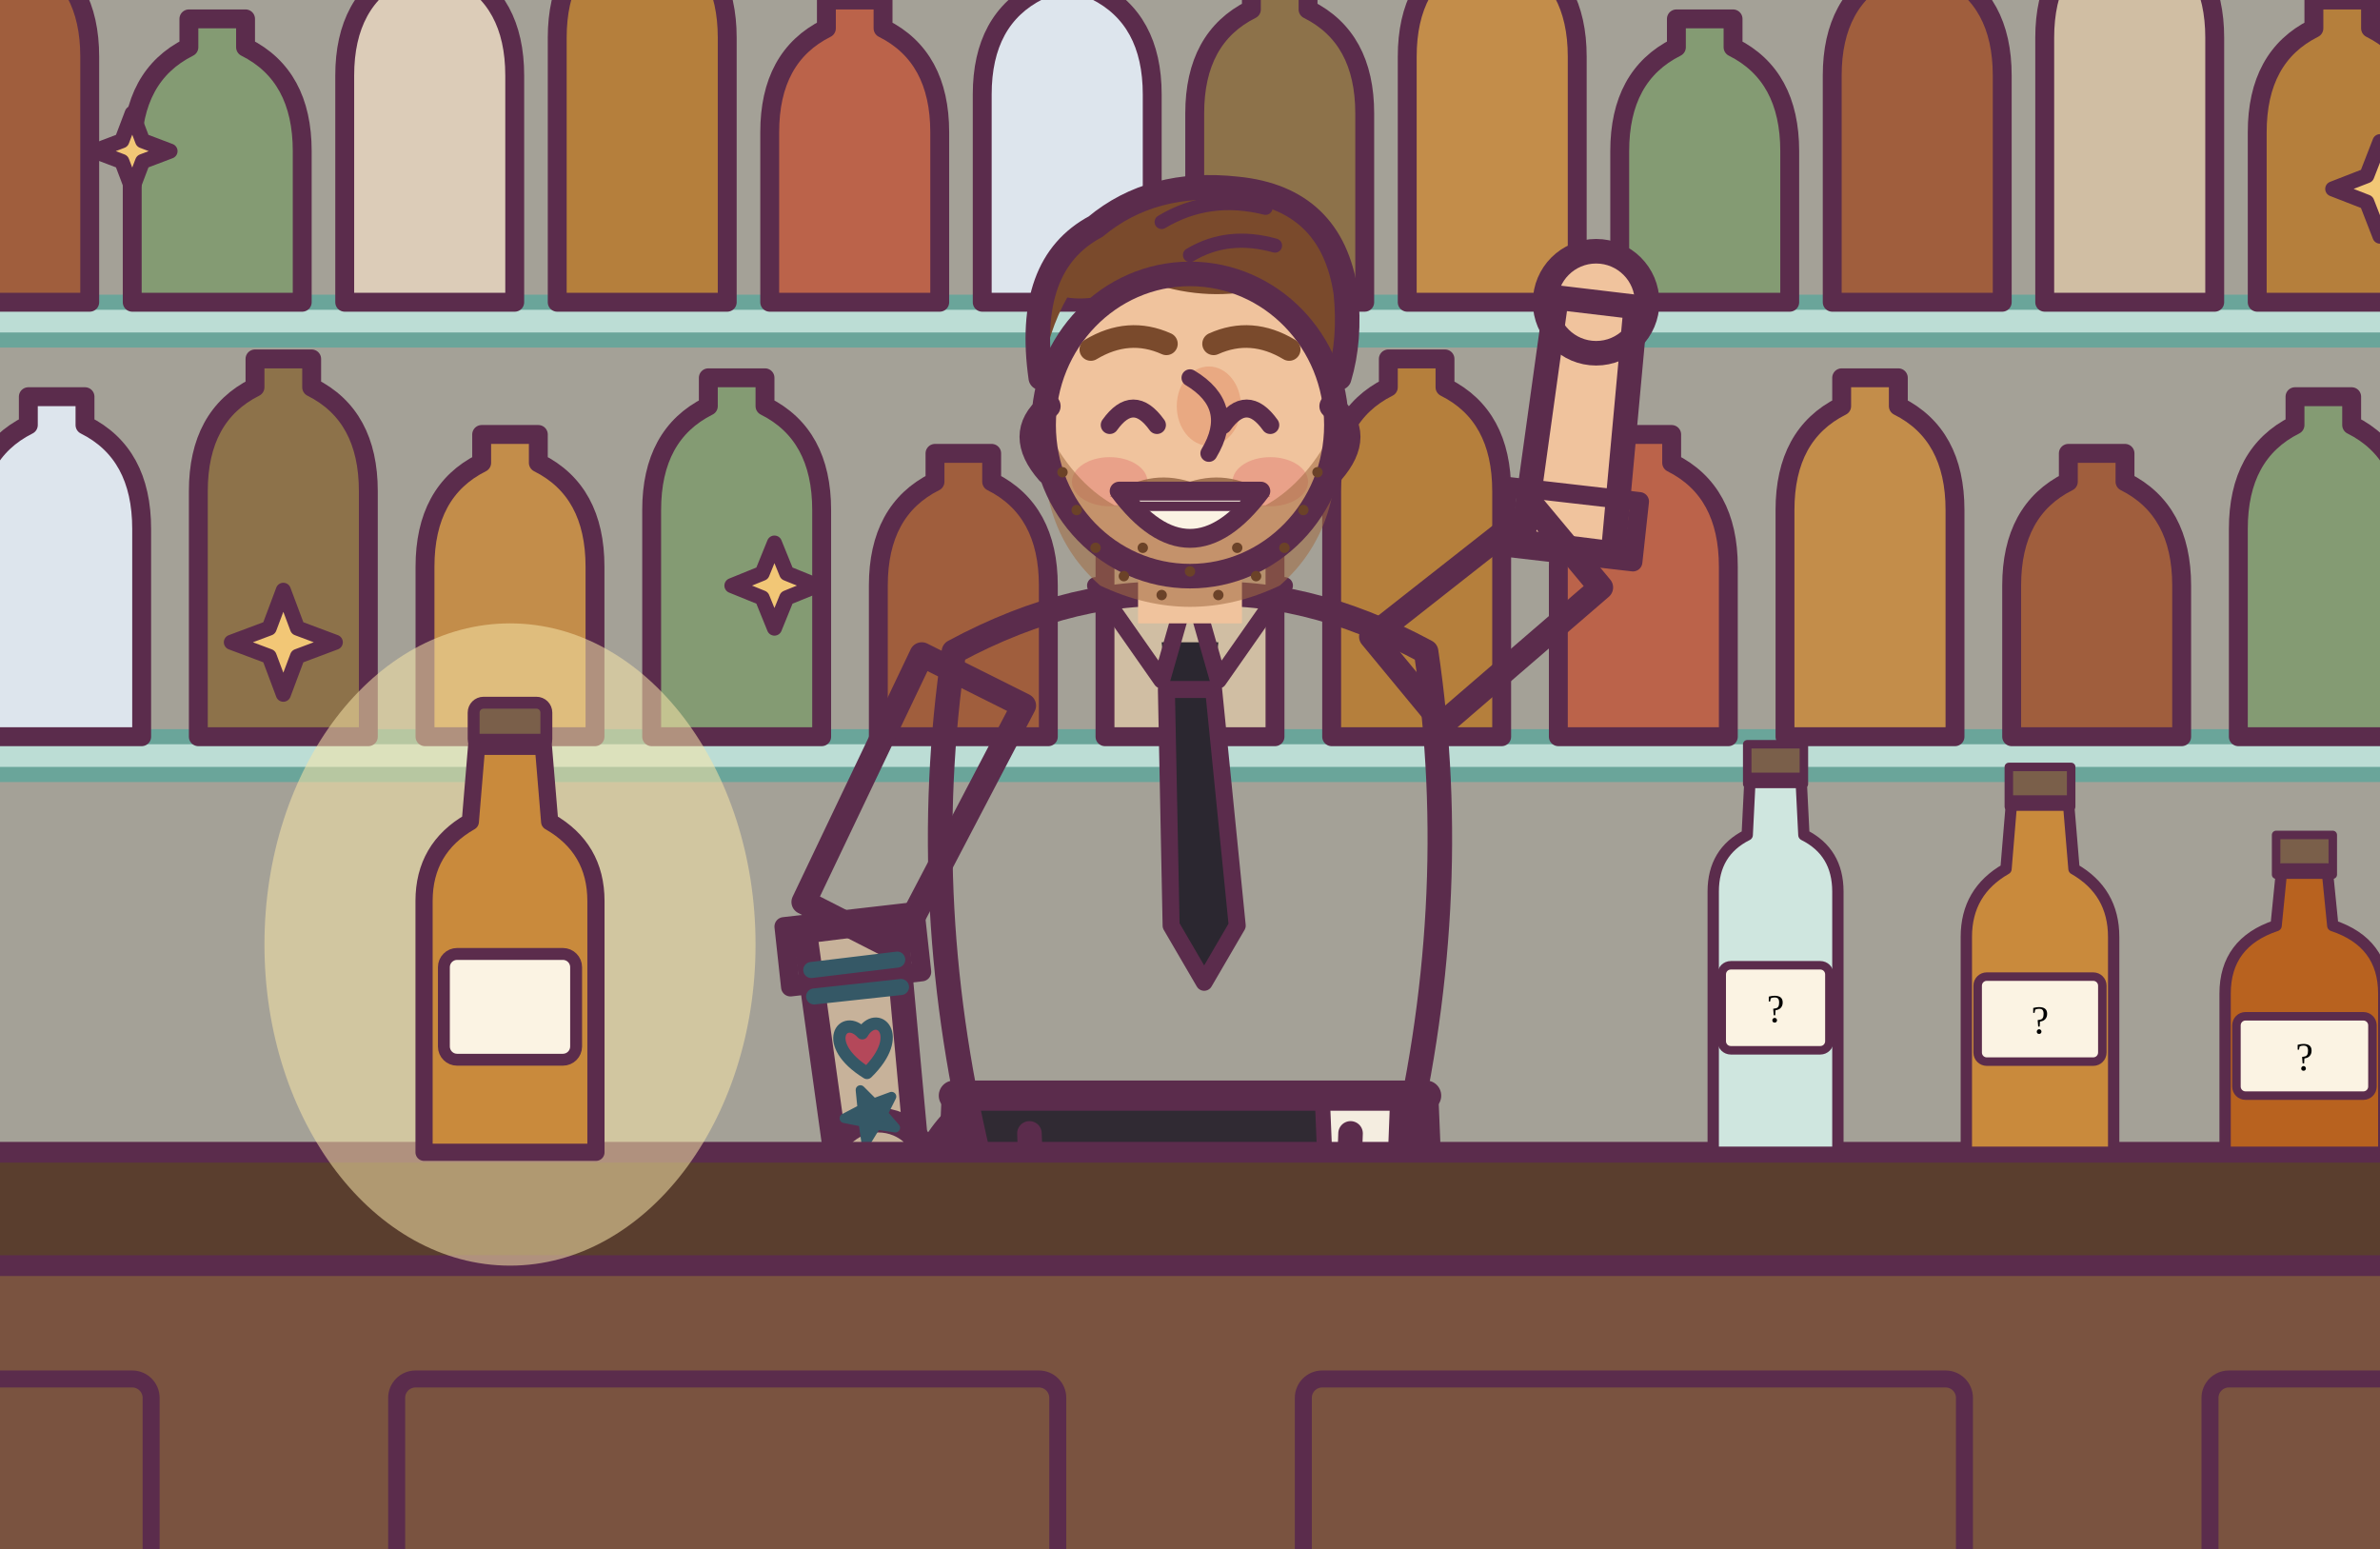
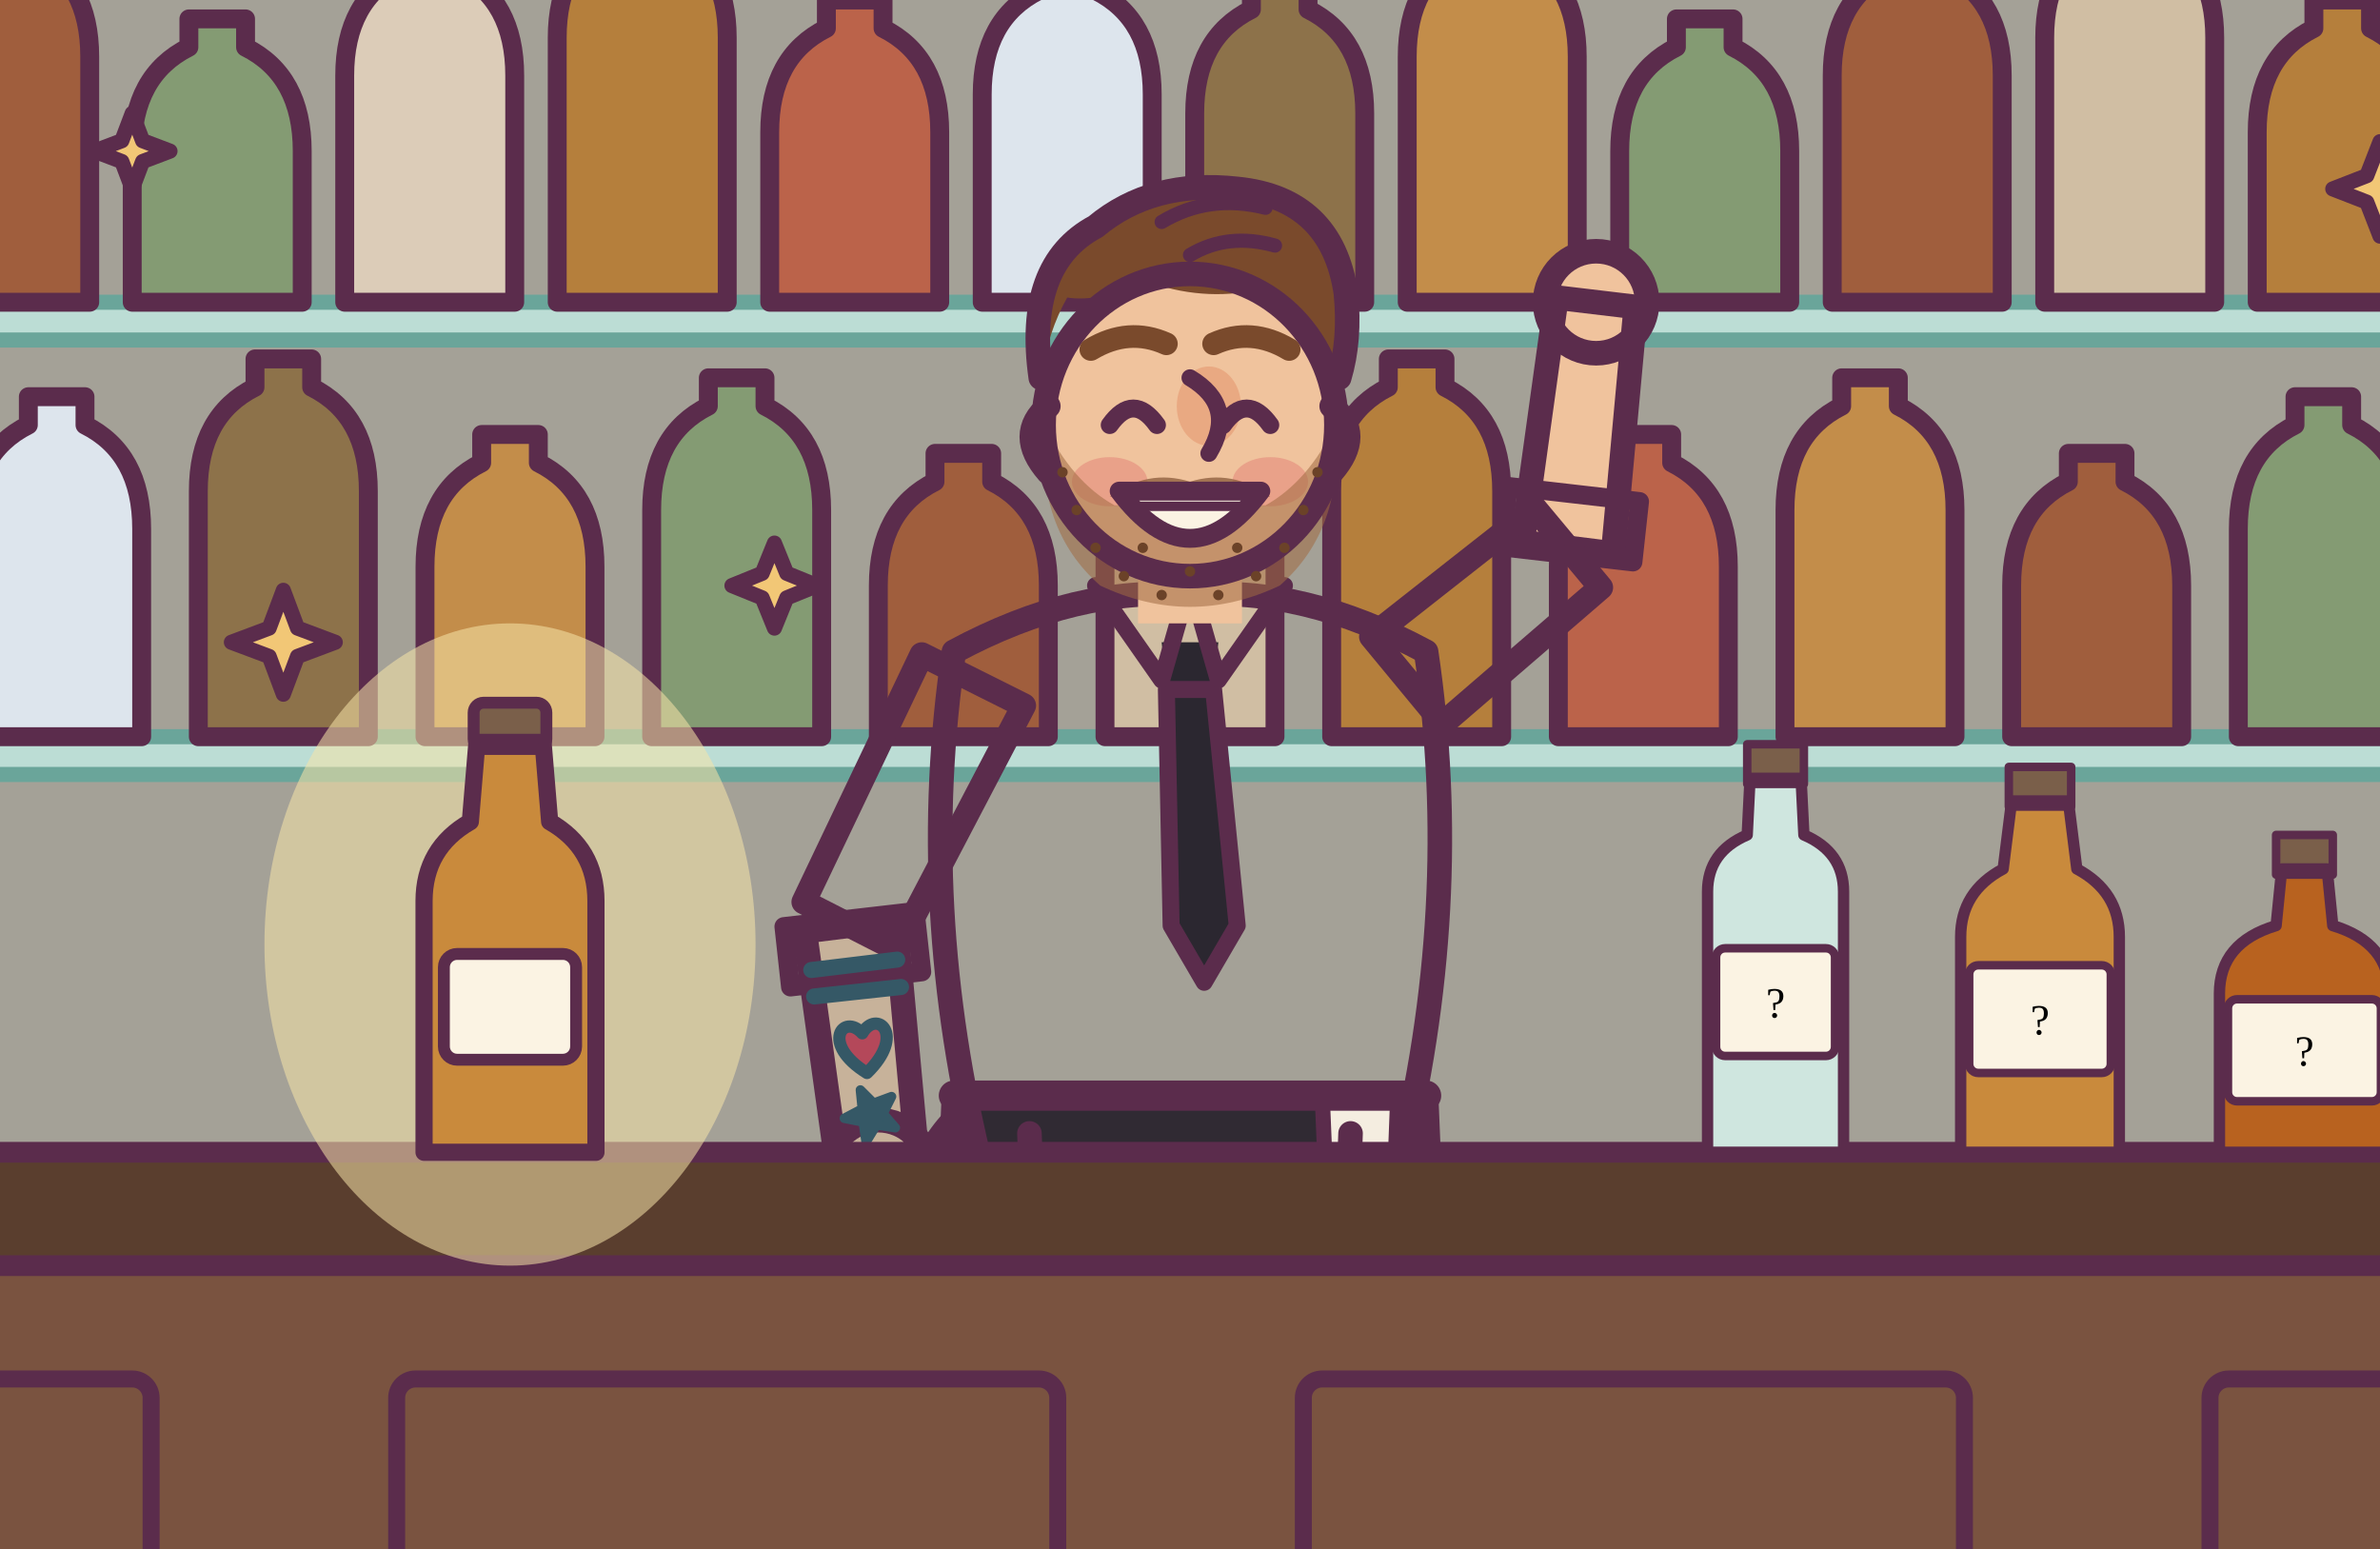
<svg viewBox="0 0 252 164" role="img" aria-label="Phil, the bartender, waves hello from behind his bar. On the bar: a bottle of Maker's Mark in a little pool of light, and three more bottles with question marks on their labels">
  <g transform="translate(-74 -24)">
    <g filter="url(#wash)">
      <rect x="0" y="0" width="400" height="236" fill="#6f5443" />
      <rect x="40" y="10" width="320" height="140" fill="#cfe0dc" opacity=".55" />
    </g>
    <g filter="url(#wash)">
      <rect x="40" y="56" width="320" height="4" fill="#bfe3dc" opacity=".9" />
    </g>
    <g filter="url(#crayon)" fill="none" stroke="#5b2c4c" stroke-width="2.6" stroke-linecap="round" stroke-linejoin="round">
      <path d="M40 56 H360 M40 60 H360" stroke="#6aa59a" stroke-width="1.6" />
    </g>
    <g filter="url(#wash)">
      <path d="M43.0 56 L43.0 36 Q43.0 28 49.0 25 L49.0 22 L55.0 22 L55.0 25 Q61.0 28 61.0 36 L61.0 56Z" fill="#c98a3c" opacity=".85" />
    </g>
    <g filter="url(#crayon)" fill="none" stroke="#5b2c4c" stroke-width="2.6" stroke-linecap="round" stroke-linejoin="round">
      <path d="M43.0 56 L43.0 36 Q43.0 28 49.0 25 L49.0 22 L55.0 22 L55.0 25 Q61.0 28 61.0 36 L61.0 56Z" stroke-width="2" />
    </g>
    <g filter="url(#wash)">
      <path d="M65.5 56 L65.5 30 Q65.5 22 71.5 19 L71.5 16 L77.5 16 L77.5 19 Q83.5 22 83.5 30 L83.5 56Z" fill="#a0522d" opacity=".85" />
    </g>
    <g filter="url(#crayon)" fill="none" stroke="#5b2c4c" stroke-width="2.6" stroke-linecap="round" stroke-linejoin="round">
      <path d="M65.5 56 L65.5 30 Q65.5 22 71.5 19 L71.5 16 L77.5 16 L77.5 19 Q83.5 22 83.5 30 L83.5 56Z" stroke-width="2" />
    </g>
    <g filter="url(#wash)">
      <path d="M88.0 56 L88.0 40 Q88.0 32 94.0 29 L94.0 26 L100.0 26 L100.0 29 Q106.0 32 106.0 40 L106.0 56Z" fill="#7f9a6c" opacity=".85" />
    </g>
    <g filter="url(#crayon)" fill="none" stroke="#5b2c4c" stroke-width="2.6" stroke-linecap="round" stroke-linejoin="round">
      <path d="M88.0 56 L88.0 40 Q88.0 32 94.0 29 L94.0 26 L100.0 26 L100.0 29 Q106.0 32 106.0 40 L106.0 56Z" stroke-width="2" />
    </g>
    <g filter="url(#wash)">
      <path d="M110.5 56 L110.5 32 Q110.5 24 116.5 21 L116.5 18 L122.5 18 L122.5 21 Q128.5 24 128.5 32 L128.5 56Z" fill="#e6d3bd" opacity=".85" />
    </g>
    <g filter="url(#crayon)" fill="none" stroke="#5b2c4c" stroke-width="2.6" stroke-linecap="round" stroke-linejoin="round">
      <path d="M110.5 56 L110.5 32 Q110.5 24 116.5 21 L116.5 18 L122.5 18 L122.5 21 Q128.5 24 128.5 32 L128.5 56Z" stroke-width="2" />
    </g>
    <g filter="url(#wash)">
      <path d="M133.0 56 L133.0 28 Q133.0 20 139.0 17 L139.0 14 L145.0 14 L145.0 17 Q151.0 20 151.0 28 L151.0 56Z" fill="#b9792c" opacity=".85" />
    </g>
    <g filter="url(#crayon)" fill="none" stroke="#5b2c4c" stroke-width="2.6" stroke-linecap="round" stroke-linejoin="round">
      <path d="M133.0 56 L133.0 28 Q133.0 20 139.0 17 L139.0 14 L145.0 14 L145.0 17 Q151.0 20 151.0 28 L151.0 56Z" stroke-width="2" />
    </g>
    <g filter="url(#wash)">
      <path d="M155.5 56 L155.5 38 Q155.5 30 161.5 27 L161.5 24 L167.5 24 L167.5 27 Q173.5 30 173.5 38 L173.5 56Z" fill="#c0583c" opacity=".85" />
    </g>
    <g filter="url(#crayon)" fill="none" stroke="#5b2c4c" stroke-width="2.6" stroke-linecap="round" stroke-linejoin="round">
      <path d="M155.5 56 L155.5 38 Q155.5 30 161.5 27 L161.5 24 L167.5 24 L167.5 27 Q173.5 30 173.5 38 L173.5 56Z" stroke-width="2" />
    </g>
    <g filter="url(#wash)">
      <path d="M178.0 56 L178.0 34 Q178.0 26 184.0 23 L184.0 20 L190.0 20 L190.0 23 Q196.0 26 196.0 34 L196.0 56Z" fill="#e7f1fb" opacity=".85" />
    </g>
    <g filter="url(#crayon)" fill="none" stroke="#5b2c4c" stroke-width="2.6" stroke-linecap="round" stroke-linejoin="round">
      <path d="M178.0 56 L178.0 34 Q178.0 26 184.0 23 L184.0 20 L190.0 20 L190.0 23 Q196.0 26 196.0 34 L196.0 56Z" stroke-width="2" />
    </g>
    <g filter="url(#wash)">
      <path d="M200.5 56 L200.5 36 Q200.5 28 206.5 25 L206.5 22 L212.5 22 L212.5 25 Q218.5 28 218.5 36 L218.5 56Z" fill="#8a6a3c" opacity=".85" />
    </g>
    <g filter="url(#crayon)" fill="none" stroke="#5b2c4c" stroke-width="2.6" stroke-linecap="round" stroke-linejoin="round">
      <path d="M200.5 56 L200.5 36 Q200.5 28 206.5 25 L206.5 22 L212.5 22 L212.5 25 Q218.5 28 218.5 36 L218.5 56Z" stroke-width="2" />
    </g>
    <g filter="url(#wash)">
      <path d="M223.0 56 L223.0 30 Q223.0 22 229.0 19 L229.0 16 L235.0 16 L235.0 19 Q241.0 22 241.0 30 L241.0 56Z" fill="#c98a3c" opacity=".85" />
    </g>
    <g filter="url(#crayon)" fill="none" stroke="#5b2c4c" stroke-width="2.6" stroke-linecap="round" stroke-linejoin="round">
      <path d="M223.0 56 L223.0 30 Q223.0 22 229.0 19 L229.0 16 L235.0 16 L235.0 19 Q241.0 22 241.0 30 L241.0 56Z" stroke-width="2" />
    </g>
    <g filter="url(#wash)">
      <path d="M245.5 56 L245.5 40 Q245.5 32 251.5 29 L251.5 26 L257.5 26 L257.5 29 Q263.5 32 263.5 40 L263.5 56Z" fill="#7f9a6c" opacity=".85" />
    </g>
    <g filter="url(#crayon)" fill="none" stroke="#5b2c4c" stroke-width="2.6" stroke-linecap="round" stroke-linejoin="round">
      <path d="M245.5 56 L245.5 40 Q245.5 32 251.5 29 L251.5 26 L257.5 26 L257.5 29 Q263.5 32 263.5 40 L263.5 56Z" stroke-width="2" />
    </g>
    <g filter="url(#wash)">
      <path d="M268.0 56 L268.0 32 Q268.0 24 274.0 21 L274.0 18 L280.0 18 L280.0 21 Q286.0 24 286.0 32 L286.0 56Z" fill="#a0522d" opacity=".85" />
    </g>
    <g filter="url(#crayon)" fill="none" stroke="#5b2c4c" stroke-width="2.6" stroke-linecap="round" stroke-linejoin="round">
      <path d="M268.0 56 L268.0 32 Q268.0 24 274.0 21 L274.0 18 L280.0 18 L280.0 21 Q286.0 24 286.0 32 L286.0 56Z" stroke-width="2" />
    </g>
    <g filter="url(#wash)">
      <path d="M290.5 56 L290.5 28 Q290.5 20 296.5 17 L296.5 14 L302.5 14 L302.5 17 Q308.5 20 308.5 28 L308.5 56Z" fill="#d8c3a5" opacity=".85" />
    </g>
    <g filter="url(#crayon)" fill="none" stroke="#5b2c4c" stroke-width="2.6" stroke-linecap="round" stroke-linejoin="round">
      <path d="M290.5 56 L290.5 28 Q290.5 20 296.5 17 L296.5 14 L302.5 14 L302.5 17 Q308.5 20 308.5 28 L308.5 56Z" stroke-width="2" />
    </g>
    <g filter="url(#wash)">
      <path d="M313.0 56 L313.0 38 Q313.0 30 319.0 27 L319.0 24 L325.0 24 L325.0 27 Q331.0 30 331.0 38 L331.0 56Z" fill="#b9792c" opacity=".85" />
    </g>
    <g filter="url(#crayon)" fill="none" stroke="#5b2c4c" stroke-width="2.6" stroke-linecap="round" stroke-linejoin="round">
      <path d="M313.0 56 L313.0 38 Q313.0 30 319.0 27 L319.0 24 L325.0 24 L325.0 27 Q331.0 30 331.0 38 L331.0 56Z" stroke-width="2" />
    </g>
    <g filter="url(#wash)">
      <path d="M335.5 56 L335.5 34 Q335.5 26 341.5 23 L341.5 20 L347.5 20 L347.5 23 Q353.5 26 353.5 34 L353.5 56Z" fill="#c0583c" opacity=".85" />
    </g>
    <g filter="url(#crayon)" fill="none" stroke="#5b2c4c" stroke-width="2.6" stroke-linecap="round" stroke-linejoin="round">
      <path d="M335.5 56 L335.5 34 Q335.5 26 341.5 23 L341.5 20 L347.5 20 L347.5 23 Q353.5 26 353.5 34 L353.5 56Z" stroke-width="2" />
    </g>
    <g filter="url(#wash)">
      <rect x="40" y="102" width="320" height="4" fill="#bfe3dc" opacity=".9" />
    </g>
    <g filter="url(#crayon)" fill="none" stroke="#5b2c4c" stroke-width="2.6" stroke-linecap="round" stroke-linejoin="round">
      <path d="M40 102 H360 M40 106 H360" stroke="#6aa59a" stroke-width="1.6" />
    </g>
    <g filter="url(#wash)">
      <path d="M47 102 L47 86 Q47 78 53 75 L53 72 L59 72 L59 75 Q65 78 65 86 L65 102Z" fill="#c0583c" opacity=".85" />
    </g>
    <g filter="url(#crayon)" fill="none" stroke="#5b2c4c" stroke-width="2.6" stroke-linecap="round" stroke-linejoin="round">
      <path d="M47 102 L47 86 Q47 78 53 75 L53 72 L59 72 L59 75 Q65 78 65 86 L65 102Z" stroke-width="2" />
    </g>
    <g filter="url(#wash)">
      <path d="M71 102 L71 80 Q71 72 77 69 L77 66 L83 66 L83 69 Q89 72 89 80 L89 102Z" fill="#e7f1fb" opacity=".85" />
    </g>
    <g filter="url(#crayon)" fill="none" stroke="#5b2c4c" stroke-width="2.6" stroke-linecap="round" stroke-linejoin="round">
      <path d="M71 102 L71 80 Q71 72 77 69 L77 66 L83 66 L83 69 Q89 72 89 80 L89 102Z" stroke-width="2" />
    </g>
    <g filter="url(#wash)">
      <path d="M95 102 L95 76 Q95 68 101 65 L101 62 L107 62 L107 65 Q113 68 113 76 L113 102Z" fill="#8a6a3c" opacity=".85" />
    </g>
    <g filter="url(#crayon)" fill="none" stroke="#5b2c4c" stroke-width="2.6" stroke-linecap="round" stroke-linejoin="round">
      <path d="M95 102 L95 76 Q95 68 101 65 L101 62 L107 62 L107 65 Q113 68 113 76 L113 102Z" stroke-width="2" />
    </g>
    <g filter="url(#wash)">
      <path d="M119 102 L119 84 Q119 76 125 73 L125 70 L131 70 L131 73 Q137 76 137 84 L137 102Z" fill="#c98a3c" opacity=".85" />
    </g>
    <g filter="url(#crayon)" fill="none" stroke="#5b2c4c" stroke-width="2.6" stroke-linecap="round" stroke-linejoin="round">
      <path d="M119 102 L119 84 Q119 76 125 73 L125 70 L131 70 L131 73 Q137 76 137 84 L137 102Z" stroke-width="2" />
    </g>
    <g filter="url(#wash)">
      <path d="M143 102 L143 78 Q143 70 149 67 L149 64 L155 64 L155 67 Q161 70 161 78 L161 102Z" fill="#7f9a6c" opacity=".85" />
    </g>
    <g filter="url(#crayon)" fill="none" stroke="#5b2c4c" stroke-width="2.6" stroke-linecap="round" stroke-linejoin="round">
      <path d="M143 102 L143 78 Q143 70 149 67 L149 64 L155 64 L155 67 Q161 70 161 78 L161 102Z" stroke-width="2" />
    </g>
    <g filter="url(#wash)">
      <path d="M167 102 L167 86 Q167 78 173 75 L173 72 L179 72 L179 75 Q185 78 185 86 L185 102Z" fill="#a0522d" opacity=".85" />
    </g>
    <g filter="url(#crayon)" fill="none" stroke="#5b2c4c" stroke-width="2.6" stroke-linecap="round" stroke-linejoin="round">
      <path d="M167 102 L167 86 Q167 78 173 75 L173 72 L179 72 L179 75 Q185 78 185 86 L185 102Z" stroke-width="2" />
    </g>
    <g filter="url(#wash)">
      <path d="M191 102 L191 80 Q191 72 197 69 L197 66 L203 66 L203 69 Q209 72 209 80 L209 102Z" fill="#d8c3a5" opacity=".85" />
    </g>
    <g filter="url(#crayon)" fill="none" stroke="#5b2c4c" stroke-width="2.6" stroke-linecap="round" stroke-linejoin="round">
      <path d="M191 102 L191 80 Q191 72 197 69 L197 66 L203 66 L203 69 Q209 72 209 80 L209 102Z" stroke-width="2" />
    </g>
    <g filter="url(#wash)">
      <path d="M215 102 L215 76 Q215 68 221 65 L221 62 L227 62 L227 65 Q233 68 233 76 L233 102Z" fill="#b9792c" opacity=".85" />
    </g>
    <g filter="url(#crayon)" fill="none" stroke="#5b2c4c" stroke-width="2.6" stroke-linecap="round" stroke-linejoin="round">
      <path d="M215 102 L215 76 Q215 68 221 65 L221 62 L227 62 L227 65 Q233 68 233 76 L233 102Z" stroke-width="2" />
    </g>
    <g filter="url(#wash)">
      <path d="M239 102 L239 84 Q239 76 245 73 L245 70 L251 70 L251 73 Q257 76 257 84 L257 102Z" fill="#c0583c" opacity=".85" />
    </g>
    <g filter="url(#crayon)" fill="none" stroke="#5b2c4c" stroke-width="2.6" stroke-linecap="round" stroke-linejoin="round">
      <path d="M239 102 L239 84 Q239 76 245 73 L245 70 L251 70 L251 73 Q257 76 257 84 L257 102Z" stroke-width="2" />
    </g>
    <g filter="url(#wash)">
      <path d="M263 102 L263 78 Q263 70 269 67 L269 64 L275 64 L275 67 Q281 70 281 78 L281 102Z" fill="#c98a3c" opacity=".85" />
    </g>
    <g filter="url(#crayon)" fill="none" stroke="#5b2c4c" stroke-width="2.6" stroke-linecap="round" stroke-linejoin="round">
      <path d="M263 102 L263 78 Q263 70 269 67 L269 64 L275 64 L275 67 Q281 70 281 78 L281 102Z" stroke-width="2" />
    </g>
    <g filter="url(#wash)">
      <path d="M287 102 L287 86 Q287 78 293 75 L293 72 L299 72 L299 75 Q305 78 305 86 L305 102Z" fill="#a0522d" opacity=".85" />
    </g>
    <g filter="url(#crayon)" fill="none" stroke="#5b2c4c" stroke-width="2.6" stroke-linecap="round" stroke-linejoin="round">
      <path d="M287 102 L287 86 Q287 78 293 75 L293 72 L299 72 L299 75 Q305 78 305 86 L305 102Z" stroke-width="2" />
    </g>
    <g filter="url(#wash)">
      <path d="M311 102 L311 80 Q311 72 317 69 L317 66 L323 66 L323 69 Q329 72 329 80 L329 102Z" fill="#7f9a6c" opacity=".85" />
    </g>
    <g filter="url(#crayon)" fill="none" stroke="#5b2c4c" stroke-width="2.6" stroke-linecap="round" stroke-linejoin="round">
      <path d="M311 102 L311 80 Q311 72 317 69 L317 66 L323 66 L323 69 Q329 72 329 80 L329 102Z" stroke-width="2" />
    </g>
    <g filter="url(#wash)">
      <path d="M335 102 L335 76 Q335 68 341 65 L341 62 L347 62 L347 65 Q353 68 353 76 L353 102Z" fill="#e6d3bd" opacity=".85" />
    </g>
    <g filter="url(#crayon)" fill="none" stroke="#5b2c4c" stroke-width="2.6" stroke-linecap="round" stroke-linejoin="round">
      <path d="M335 102 L335 76 Q335 68 341 65 L341 62 L347 62 L347 65 Q353 68 353 76 L353 102Z" stroke-width="2" />
    </g>
    <g transform="translate(200 206) scale(1 1)">
      <g>
        <g>
          <g filter="url(#wash)">
            <path d="M-40.8 -83.4 L-37.2 -57.5 L-28.8 -58.5 L-31.2 -84.6Z" fill="#f0c39d" />
            <circle cx="-33" cy="-58" r="5.4" fill="#f0c39d" />
            <path d="M-28.4 -112.7 L-40.9 -86.5 L-31.1 -81.5 L-17.6 -107.3Z" fill="url(#plaid)" />
            <path d="M-29.1 -85.5 L-43 -83.9 L-42.3 -77.5 L-28.4 -79.1Z" fill="url(#plaid)" />
            <path d="M-40.8 -83.4 L-37.2 -57.5 L-28.8 -58.5 L-31.2 -84.6Z" fill="#5f8494" opacity=".28" />
          </g>
          <g filter="url(#boil)" fill="none" stroke="#5b2c4c" stroke-width="2.6" stroke-linecap="round" stroke-linejoin="round">
            <path d="M-40.8 -83.4 L-37.2 -57.5 L-28.8 -58.5 L-31.2 -84.6Z" />
            <circle cx="-33" cy="-58" r="5.4" />
            <path d="M-28.4 -112.7 L-40.9 -86.5 L-31.1 -81.5 L-17.6 -107.3Z" />
            <path d="M-29.1 -85.5 L-43 -83.9 L-42.3 -77.5 L-28.4 -79.1Z" stroke-width="2" />
            <g stroke="#355866">
              <path d="M-31 -80.4 L-40.1 -79.3" stroke-width="1.7" />
              <path d="M-30.6 -77.5 L-39.8 -76.5" stroke-width="1.7" />
              <path d="M-34.2 -68.4 C-39.2 -71.5 -36.7 -74.8 -34.7 -72.6 C-33.2 -75.2 -30 -72.5 -34.2 -68.4Z" fill="#b4485a" stroke-width="1.3" />
              <path d="M-36.6 -63.6 -34.7 -64.6 -34.9 -66.6 -33.5 -65.2 -31.6 -65.9 -32.5 -64.1 -31.2 -62.6 -33.2 -62.9 -34.3 -61.1 -34.6 -63.2Z" fill="#355866" stroke-width="1" />
            </g>
          </g>
        </g>
        <g>
          <g filter="url(#wash)">
            <ellipse cx="-11" cy="-3.5" rx="10.5" ry="4.6" fill="#3b2a22" />
            <ellipse cx="11" cy="-3.5" rx="10.5" ry="4.6" fill="#3b2a22" />
            <path d="M-17 -62 L-15 -7 L-4 -7 L-1.5 -56 L1.5 -56 L4 -7 L15 -7 L17 -62Z" fill="#4b5a73" />
            <path d="M-25 -113 Q-29 -86 -22 -58 L22 -58 Q29 -86 25 -113 Q12 -120 0 -119 Q-12 -120 -25 -113Z" fill="url(#plaid)" />
            <path d="M-3 -114 L3 -114 L2.5 -109 L-2.5 -109Z M-2.5 -109 L2.5 -109 L5 -84 L1.5 -78 L-2 -84Z" fill="#2b2730" />
            <path d="M-10 -120 L-3 -110 L-1 -117Z M10 -120 L3 -110 L1 -117Z" fill="url(#plaid)" />
            <path d="M-25 -66 L25 -66 L26.5 -30 Q0 -25 -26.5 -30Z" fill="#302a33" />
            <path d="M14 -66 L22 -66 L21 -40 L15 -42Z" fill="#f4ede0" />
          </g>
          <g filter="url(#boil)" fill="none" stroke="#5b2c4c" stroke-width="2.6" stroke-linecap="round" stroke-linejoin="round">
            <ellipse cx="-11" cy="-3.5" rx="10.5" ry="4.6" />
            <ellipse cx="11" cy="-3.5" rx="10.5" ry="4.6" />
            <path d="M-17 -62 L-15 -7 L-4 -7 L-1.5 -56 M1.5 -56 L4 -7 L15 -7 L17 -62" />
            <path d="M-25 -113 Q-29 -86 -22 -58 L22 -58 Q29 -86 25 -113 Q12 -120 0 -119 Q-12 -120 -25 -113Z" />
            <path d="M-2.5 -109 L2.5 -109 L5 -84 L1.5 -78 L-2 -84Z" stroke-width="1.8" />
            <path d="M-10 -120 L-3 -110 L-1 -117 M10 -120 L3 -110 L1 -117" stroke-width="1.8" />
            <path d="M-25 -66 L25 -66 L26.5 -30 Q0 -25 -26.5 -30Z" />
            <path d="M-25 -66 H25" stroke-width="3.2" />
            <path d="M-8 -52 h14 v12 h-14Z" stroke="#56505a" stroke-width="1.5" />
            <path d="M14 -66 L22 -66 L21 -40 L15 -42Z" stroke-width="1.6" />
            <path d="M-25 -64 q-6 6 -3 14 M-25 -64 q-2 8 2 13" stroke-width="1.8" />
          </g>
        </g>
        <g>
          <g filter="url(#wash)">
            <rect x="-5.5" y="-125" width="11" height="9" fill="#f0c39d" />
            <ellipse cx="0" cy="-137" rx="15.5" ry="16" fill="#f0c39d" />
            <ellipse cx="-14.5" cy="-136" rx="3" ry="4.4" fill="#f0c39d" />
            <ellipse cx="14.5" cy="-136" rx="3" ry="4.4" fill="#f0c39d" />
            <ellipse cx="-8.5" cy="-131" rx="4" ry="2.6" fill="#e48b7c" opacity=".6" />
            <ellipse cx="8.5" cy="-131" rx="4" ry="2.6" fill="#e48b7c" opacity=".6" />
            <ellipse cx="2" cy="-139" rx="3.4" ry="4.2" fill="#e9a982" />
            <path d="M-15.4 -137 Q-16.4 -126 -9.5 -120 Q0 -115.5 9.5 -120 Q16.4 -126 15.4 -137 Q12.5 -131 8 -128.5 L-8 -128.5 Q-12.5 -131 -15.4 -137Z" fill="#a06a42" opacity=".55" />
            <path d="M-8.5 -129.4 Q-4.5 -132.4 0 -131 Q4.5 -132.4 8.5 -129.4 Q4.5 -130.2 0 -129.8 Q-4.5 -130.2 -8.5 -129.4Z" fill="#8a5a3a" opacity=".75" />
            <path d="M-15.8 -142 Q-17.5 -154 -10 -158 Q-4 -163 5 -162 Q15 -161 16.5 -151 Q17 -146 15.8 -142 Q14 -149 8 -151.5 Q2 -150 -4 -152 Q-10 -150 -13 -150.5 Q-15 -147 -15.8 -142Z" fill="#7a4a2c" />
          </g>
          <g filter="url(#boil)" fill="none" stroke="#5b2c4c" stroke-width="2.6" stroke-linecap="round" stroke-linejoin="round">
            <ellipse cx="0" cy="-137" rx="15.5" ry="16" />
            <path d="M-15.0 -139 q-3.5 3 0 7" />
            <path d="M15.0 -139 q3.5 3 0 7" />
            <path d="M-8.5 -137 q2.5 -3.5 5 0 M3.5 -137 q2.5 -3.5 5 0" stroke-width="1.9" />
            <path d="M-4 -127 h8" stroke-width="2" />
            <path d="M0 -142 q5 3 2 8" stroke-width="1.8" />
            <circle cx="-12" cy="-128" r=".55" fill="#6b4228" stroke="none" />
            <circle cx="-10" cy="-124" r=".55" fill="#6b4228" stroke="none" />
            <circle cx="-7" cy="-121" r=".55" fill="#6b4228" stroke="none" />
            <circle cx="-3" cy="-119" r=".55" fill="#6b4228" stroke="none" />
            <circle cx="3" cy="-119" r=".55" fill="#6b4228" stroke="none" />
            <circle cx="7" cy="-121" r=".55" fill="#6b4228" stroke="none" />
            <circle cx="10" cy="-124" r=".55" fill="#6b4228" stroke="none" />
            <circle cx="12" cy="-128" r=".55" fill="#6b4228" stroke="none" />
            <circle cx="-5" cy="-124" r=".55" fill="#6b4228" stroke="none" />
            <circle cx="5" cy="-124" r=".55" fill="#6b4228" stroke="none" />
            <circle cx="0" cy="-121.5" r=".55" fill="#6b4228" stroke="none" />
            <circle cx="-13.5" cy="-132" r=".55" fill="#6b4228" stroke="none" />
            <circle cx="13.5" cy="-132" r=".55" fill="#6b4228" stroke="none" />
            <path d="M-7.5 -130 q7.5 10 15 0Z" fill="#fbf3e3" stroke-width="2" />
            <path d="M-6.4 -128.4 h12.8" stroke-width="1" />
            <path d="M-10.5 -145 q4 -2.4 8 -.6 M2.5 -145.6 q4 -1.8 8 .6" stroke="#7a4a2c" stroke-width="2.4" />
            <path d="M-15.8 -142 Q-17.5 -154 -10 -158 Q-4 -163 5 -162 Q15 -161 16.5 -151 Q17 -146 15.8 -142" />
            <path d="M-3 -158.5 q5 -3 11 -1.5 M0 -155 q4 -2.4 9 -1" stroke-width="1.5" />
          </g>
        </g>
        <g class="hi-wave" style="transform-origin:23px -110px">
          <g>
            <g filter="url(#wash)">
              <path d="M44.8 -123.4 L47.2 -149.5 L38.8 -150.5 L35.2 -124.6Z" fill="#f0c39d" />
              <circle cx="43" cy="-150" r="5.4" fill="#f0c39d" />
              <path d="M26.8 -105.4 L43.5 -119.8 L36.5 -128.2 L19.2 -114.6Z" fill="url(#plaid)" />
              <path d="M33 -124.1 L46.9 -122.5 L47.6 -128.9 L33.7 -130.5Z" fill="url(#plaid)" />
            </g>
            <g filter="url(#boil)" fill="none" stroke="#5b2c4c" stroke-width="2.6" stroke-linecap="round" stroke-linejoin="round">
              <path d="M44.8 -123.4 L47.2 -149.5 L38.8 -150.5 L35.2 -124.6Z" />
              <circle cx="43" cy="-150" r="5.4" />
              <path d="M26.8 -105.4 L43.5 -119.8 L36.5 -128.2 L19.2 -114.6Z" />
              <path d="M33 -124.1 L46.9 -122.5 L47.6 -128.9 L33.7 -130.5Z" stroke-width="2" />
            </g>
          </g>
        </g>
      </g>
    </g>
    <rect x="0" y="146" width="400" height="90" fill="#6e4b39" />
    <g filter="url(#wash)">
      <rect x="0" y="146" width="400" height="12" fill="#5a3e2e" />
      <rect x="0" y="158" width="400" height="78" fill="#7a5340" />
    </g>
    <g filter="url(#crayon)" fill="none" stroke="#5b2c4c" stroke-width="2.2" stroke-linecap="round" stroke-linejoin="round">
      <path d="M0 146 H400 M0 158 H400" />
      <rect x="20" y="170" width="70" height="52" rx="2" stroke-width="1.8" />
      <rect x="116" y="170" width="70" height="52" rx="2" stroke-width="1.8" />
      <rect x="212" y="170" width="70" height="52" rx="2" stroke-width="1.8" />
      <rect x="308" y="170" width="70" height="52" rx="2" stroke-width="1.8" />
    </g>
    <g filter="url(#wash)">
      <ellipse cx="128" cy="124" rx="26" ry="34" fill="#f6e3a8" opacity=".55" />
    </g>
    <g transform="translate(128 146) scale(0.7 0.7)">
      <g>
        <g filter="url(#wash)">
          <path d="M-13 0 L-13 -38 Q-13 -46 -6 -50 L-5 -62 L5 -62 L6 -50 Q13 -46 13 -38 L13 0Z" fill="#c98a3c" />
          <rect x="-10" y="-30" width="20" height="16" rx="2" fill="#fbf3e3" />
          <rect x="-5.5" y="-68" width="11" height="7" rx="1.5" fill="#7a5f4a" />
        </g>
        <g filter="url(#crayon)" fill="none" stroke="#5b2c4c" stroke-width="2.6" stroke-linecap="round" stroke-linejoin="round">
          <path d="M-13 0 L-13 -38 Q-13 -46 -6 -50 L-5 -62 L5 -62 L6 -50 Q13 -46 13 -38 L13 0Z" />
          <rect x="-10" y="-30" width="20" height="16" rx="2" stroke-width="1.8" />
          <rect x="-5.5" y="-68" width="11" height="7" rx="1.5" stroke-width="1.8" />
        </g>
      </g>
    </g>
    <g transform="translate(262 146) scale(0.6)">
      <g filter="url(#wash)">
-         <path d="M-11 0 L-11 -46 Q-11 -53 -5 -56 L-4.5 -66 L4.5 -66 L5 -56 Q11 -53 11 -46 L11 0Z" fill="#cfe6df" />
-         <rect x="-9.5" y="-33" width="19" height="15" rx="1.6" fill="#fbf3e3" />
+         <path d="M-12 0 L-12 -46 Q-12 -53 -5 -56 L-4.5 -66 L4.5 -66 L5 -56 Q12 -53 12 -46 L12 0Z" fill="#cfe6df" />
+         <rect x="-10.5" y="-36" width="21" height="19" rx="1.6" fill="#fbf3e3" />
        <path d="M-5 -72 h10 v7 h-10Z" fill="#7a5f4a" />
      </g>
      <g filter="url(#crayon)" fill="none" stroke="#5b2c4c" stroke-width="2.6" stroke-linecap="round" stroke-linejoin="round">
-         <path d="M-11 0 L-11 -46 Q-11 -53 -5 -56 L-4.5 -66 L4.5 -66 L5 -56 Q11 -53 11 -46 L11 0Z" stroke-width="2" />
-         <rect x="-9.5" y="-33" width="19" height="15" rx="1.6" stroke-width="1.5" />
+         <path d="M-12 0 L-12 -46 Q-12 -53 -5 -56 L-4.5 -66 L4.5 -66 L5 -56 Q12 -53 12 -46 L12 0Z" stroke-width="2" />
+         <rect x="-10.5" y="-36" width="21" height="19" rx="1.6" stroke-width="1.5" />
        <path d="M-5 -72 h10 v7 h-10Z" stroke-width="1.5" />
      </g>
-       <text class="letter" x="0" y="-22.98" font-size="7" text-anchor="middle">?</text>
+       <text class="letter" x="0" y="-23.8" font-size="7.6" text-anchor="middle">?</text>
    </g>
    <g transform="translate(290 146) scale(0.6)">
      <g filter="url(#wash)">
-         <path d="M-13 0 L-13 -38 Q-13 -46 -6 -50 L-5 -62 L5 -62 L6 -50 Q13 -46 13 -38 L13 0Z" fill="#c98a3c" />
-         <rect x="-11" y="-31" width="22" height="15" rx="1.6" fill="#fbf3e3" />
+         <path d="M-14 0 L-14 -38 Q-14 -46 -6.5 -50 L-5 -62 L5 -62 L6.5 -50 Q14 -46 14 -38 L14 0Z" fill="#c98a3c" />
+         <rect x="-12.5" y="-33" width="25" height="19" rx="1.6" fill="#fbf3e3" />
        <path d="M-5.5 -68 h11 v7 h-11Z" fill="#7a5f4a" />
      </g>
      <g filter="url(#crayon)" fill="none" stroke="#5b2c4c" stroke-width="2.6" stroke-linecap="round" stroke-linejoin="round">
-         <path d="M-13 0 L-13 -38 Q-13 -46 -6 -50 L-5 -62 L5 -62 L6 -50 Q13 -46 13 -38 L13 0Z" stroke-width="2" />
-         <rect x="-11" y="-31" width="22" height="15" rx="1.6" stroke-width="1.5" />
+         <path d="M-14 0 L-14 -38 Q-14 -46 -6.5 -50 L-5 -62 L5 -62 L6.5 -50 Q14 -46 14 -38 L14 0Z" stroke-width="2" />
+         <rect x="-12.5" y="-33" width="25" height="19" rx="1.6" stroke-width="1.5" />
        <path d="M-5.5 -68 h11 v7 h-11Z" stroke-width="1.5" />
      </g>
-       <text class="letter" x="0" y="-20.98" font-size="7" text-anchor="middle">?</text>
+       <text class="letter" x="0" y="-20.8" font-size="7.6" text-anchor="middle">?</text>
    </g>
    <g transform="translate(318 146) scale(0.6)">
      <g filter="url(#wash)">
-         <path d="M-14 0 L-14 -28 Q-14 -37 -5 -40 L-4 -50 L4 -50 L5 -40 Q14 -37 14 -28 L14 0Z" fill="#b8621f" />
-         <rect x="-12" y="-24" width="24" height="14" rx="1.6" fill="#fbf3e3" />
+         <path d="M-15 0 L-15 -28 Q-15 -37 -5 -40 L-4 -50 L4 -50 L5 -40 Q15 -37 15 -28 L15 0Z" fill="#b8621f" />
+         <rect x="-13.5" y="-27" width="27" height="18" rx="1.6" fill="#fbf3e3" />
        <path d="M-5 -56 h10 v7 h-10Z" fill="#7a5f4a" />
      </g>
      <g filter="url(#crayon)" fill="none" stroke="#5b2c4c" stroke-width="2.6" stroke-linecap="round" stroke-linejoin="round">
-         <path d="M-14 0 L-14 -28 Q-14 -37 -5 -40 L-4 -50 L4 -50 L5 -40 Q14 -37 14 -28 L14 0Z" stroke-width="2" />
-         <rect x="-12" y="-24" width="24" height="14" rx="1.6" stroke-width="1.5" />
+         <path d="M-15 0 L-15 -28 Q-15 -37 -5 -40 L-4 -50 L4 -50 L5 -40 Q15 -37 15 -28 L15 0Z" stroke-width="2" />
+         <rect x="-13.5" y="-27" width="27" height="18" rx="1.6" stroke-width="1.5" />
        <path d="M-5 -56 h10 v7 h-10Z" stroke-width="1.5" />
      </g>
-       <text class="letter" x="0" y="-14.48" font-size="7" text-anchor="middle">?</text>
+       <text class="letter" x="0" y="-15.3" font-size="7.6" text-anchor="middle">?</text>
    </g>
    <g class="twinkle" style="transform-origin:104px 92px">
      <path d="M104 86.5 L105.5 90.5 L109.5 92 L105.5 93.5 L104 97.5 L102.5 93.5 L98.5 92 L102.5 90.5Z" fill="#f2c776" stroke="#5b2c4c" stroke-width="1.6" stroke-linejoin="round" />
    </g>
    <g class="twinkle d2" style="transform-origin:156px 86px">
      <path d="M156 81.5 L157.3 84.7 L160.5 86 L157.3 87.3 L156 90.5 L154.7 87.3 L151.5 86 L154.7 84.7Z" fill="#f2c776" stroke="#5b2c4c" stroke-width="1.6" stroke-linejoin="round" />
    </g>
    <g class="twinkle d3" style="transform-origin:326px 44px">
      <path d="M326 39 L327.4 42.6 L331 44 L327.4 45.4 L326 49 L324.6 45.4 L321 44 L324.6 42.6Z" fill="#f2c776" stroke="#5b2c4c" stroke-width="1.6" stroke-linejoin="round" />
    </g>
    <g class="twinkle d2" style="transform-origin:88px 40px">
      <path d="M88 36 L89.1 38.9 L92 40 L89.1 41.1 L88 44 L86.9 41.1 L84 40 L86.9 38.9Z" fill="#f2c776" stroke="#5b2c4c" stroke-width="1.6" stroke-linejoin="round" />
    </g>
  </g>
</svg>
